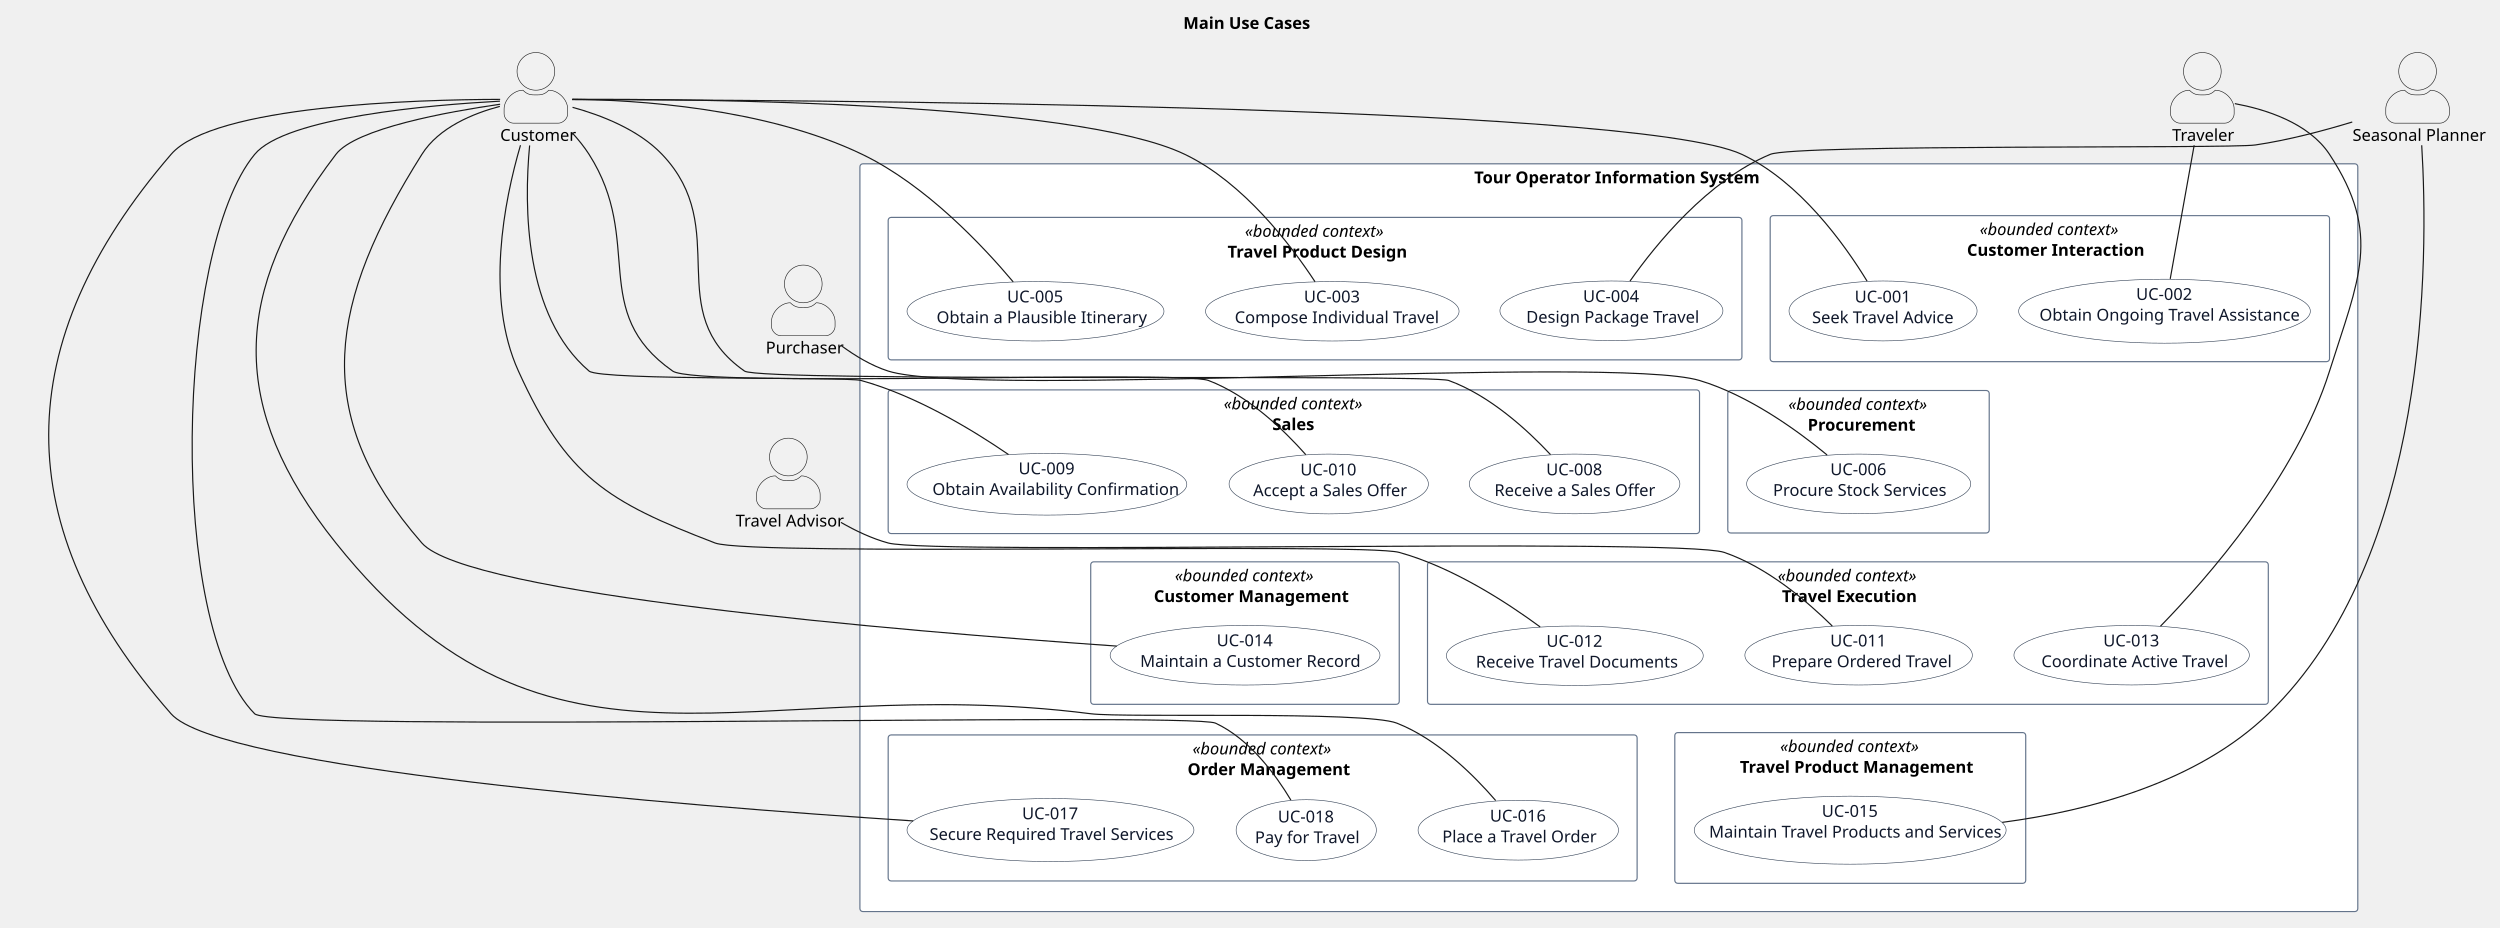
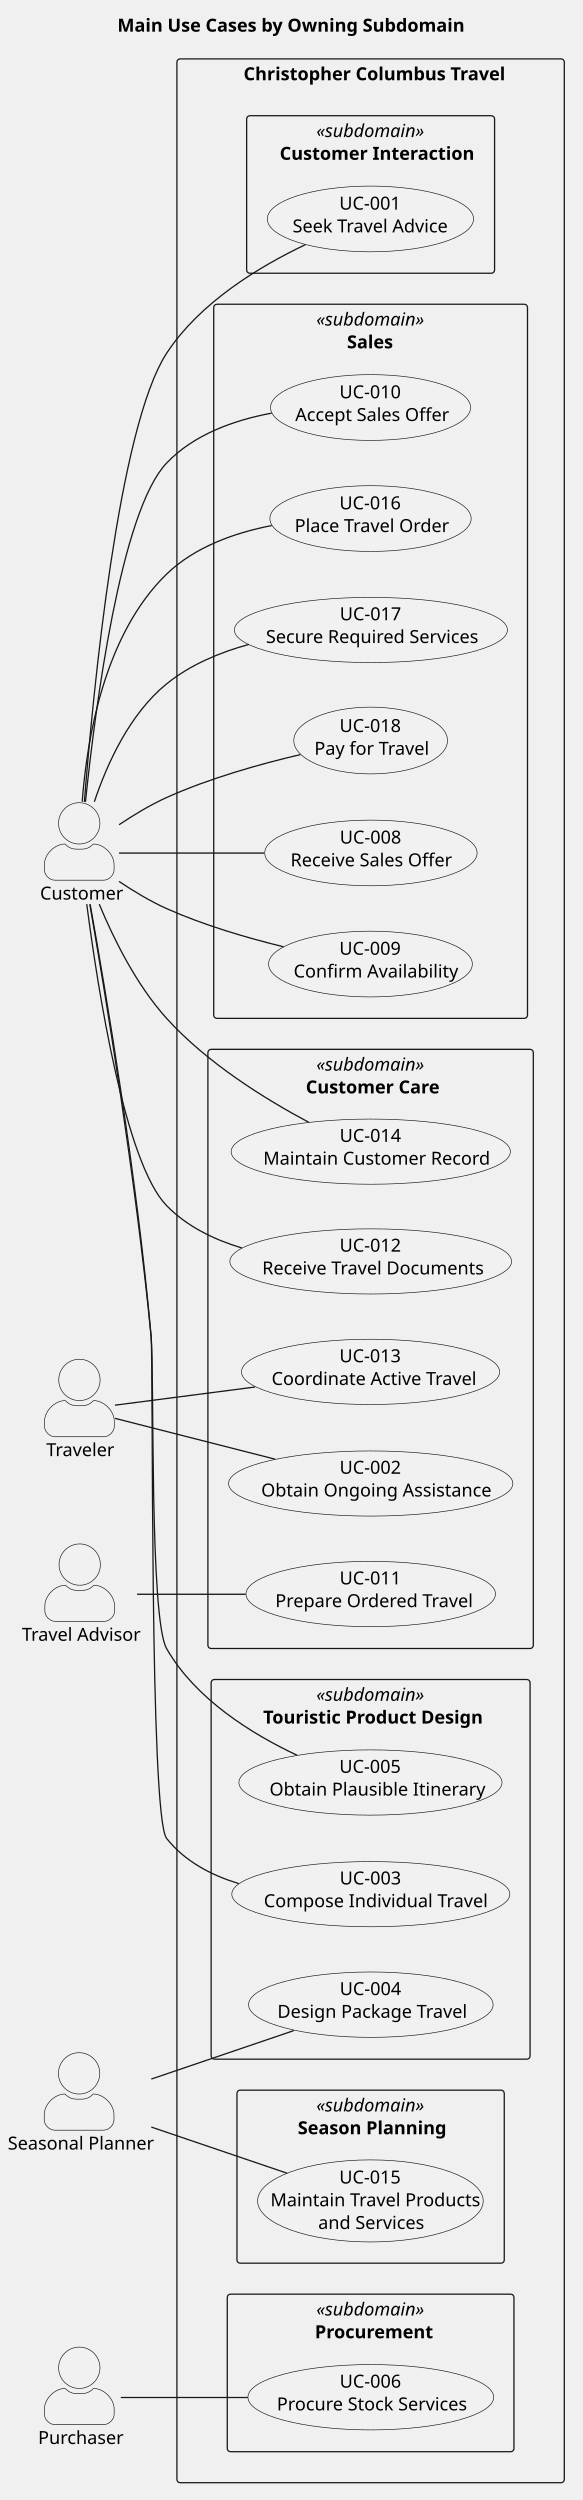
- <svg xmlns="http://www.w3.org/2000/svg" contentStyleType="text/css" data-diagram-type="DESCRIPTION" height="788px" preserveAspectRatio="none" style="width:2123px;height:788px;background:#FFFFFF;" version="1.1" viewBox="0 0 2123 788" width="2123px" zoomAndPan="magnify">
+ <svg xmlns="http://www.w3.org/2000/svg" contentStyleType="text/css" data-diagram-type="DESCRIPTION" height="1936px" preserveAspectRatio="none" style="width:451px;height:1936px;background:#FFFFFF;" version="1.1" viewBox="0 0 451 1936" width="451px" zoomAndPan="magnify">
  <defs />
  <g>
    <g class="title" data-source-line="1">
-       <text fill="#000000" font-family="sans-serif" font-size="14" font-weight="700" lengthAdjust="spacing" textLength="106.606" x="1004.828" y="24.533">Main Use Cases</text>
-     </g>
-     <g class="cluster" data-qualified-name="Tour Operator Information System" data-source-line="24" id="ent0007">
-       <rect fill="#FFFFFF" height="635" rx="2.5" ry="2.5" style="stroke:#64748B;stroke-width:1;" width="1272" x="730.24" y="139.109" />
-       <text fill="#000000" font-family="sans-serif" font-size="14" font-weight="700" lengthAdjust="spacing" textLength="228.696" x="1251.892" y="155.643">Tour Operator Information System</text>
-     </g>
-     <g class="cluster" data-qualified-name="Tour Operator Information System.Customer Interaction" data-source-line="25" id="ent0008">
-       <rect fill="#FFFFFF" height="124" rx="2.5" ry="2.5" style="stroke:#64748B;stroke-width:1;" width="475" x="1503.24" y="183.109" />
-       <text fill="#000000" font-family="sans-serif" font-size="14" font-style="italic" lengthAdjust="spacing" textLength="119.103" x="1681.189" y="199.643">«bounded context»</text>
-       <text fill="#000000" font-family="sans-serif" font-size="14" font-weight="700" lengthAdjust="spacing" textLength="140.8" x="1670.34" y="217.252">Customer Interaction</text>
-     </g>
-     <g class="cluster" data-qualified-name="Tour Operator Information System.Travel Product Design" data-source-line="30" id="ent0011">
-       <rect fill="#FFFFFF" height="121" rx="2.5" ry="2.5" style="stroke:#64748B;stroke-width:1;" width="725" x="754.24" y="184.609" />
-       <text fill="#000000" font-family="sans-serif" font-size="14" font-style="italic" lengthAdjust="spacing" textLength="119.103" x="1057.189" y="201.143">«bounded context»</text>
-       <text fill="#000000" font-family="sans-serif" font-size="14" font-weight="700" lengthAdjust="spacing" textLength="148.593" x="1042.444" y="218.752">Travel Product Design</text>
-     </g>
-     <g class="cluster" data-qualified-name="Tour Operator Information System.Procurement" data-source-line="36" id="ent0015">
-       <rect fill="#FFFFFF" height="121" rx="2.5" ry="2.5" style="stroke:#64748B;stroke-width:1;" width="222" x="1467.24" y="331.609" />
-       <text fill="#000000" font-family="sans-serif" font-size="14" font-style="italic" lengthAdjust="spacing" textLength="119.103" x="1518.689" y="348.143">«bounded context»</text>
-       <text fill="#000000" font-family="sans-serif" font-size="14" font-weight="700" lengthAdjust="spacing" textLength="86.358" x="1535.061" y="365.752">Procurement</text>
-     </g>
-     <g class="cluster" data-qualified-name="Tour Operator Information System.Sales" data-source-line="40" id="ent0017">
-       <rect fill="#FFFFFF" height="122" rx="2.5" ry="2.5" style="stroke:#64748B;stroke-width:1;" width="689" x="754.24" y="331.109" />
-       <text fill="#000000" font-family="sans-serif" font-size="14" font-style="italic" lengthAdjust="spacing" textLength="119.103" x="1039.189" y="347.643">«bounded context»</text>
-       <text fill="#000000" font-family="sans-serif" font-size="14" font-weight="700" lengthAdjust="spacing" textLength="36.586" x="1080.447" y="365.252">Sales</text>
-     </g>
-     <g class="cluster" data-qualified-name="Tour Operator Information System.Travel Execution" data-source-line="46" id="ent0021">
-       <rect fill="#FFFFFF" height="121" rx="2.5" ry="2.5" style="stroke:#64748B;stroke-width:1;" width="714" x="1212.24" y="477.109" />
-       <text fill="#000000" font-family="sans-serif" font-size="14" font-style="italic" lengthAdjust="spacing" textLength="119.103" x="1509.689" y="493.643">«bounded context»</text>
-       <text fill="#000000" font-family="sans-serif" font-size="14" font-weight="700" lengthAdjust="spacing" textLength="112.041" x="1513.219" y="511.252">Travel Execution</text>
-     </g>
-     <g class="cluster" data-qualified-name="Tour Operator Information System.Customer Management" data-source-line="52" id="ent0025">
-       <rect fill="#FFFFFF" height="121" rx="2.5" ry="2.5" style="stroke:#64748B;stroke-width:1;" width="262" x="926.24" y="477.109" />
-       <text fill="#000000" font-family="sans-serif" font-size="14" font-style="italic" lengthAdjust="spacing" textLength="119.103" x="997.689" y="493.643">«bounded context»</text>
-       <text fill="#000000" font-family="sans-serif" font-size="14" font-weight="700" lengthAdjust="spacing" textLength="154.807" x="979.837" y="511.252">Customer Management</text>
-     </g>
-     <g class="cluster" data-qualified-name="Tour Operator Information System.Travel Product Management" data-source-line="56" id="ent0027">
-       <rect fill="#FFFFFF" height="128" rx="2.5" ry="2.5" style="stroke:#64748B;stroke-width:1;" width="298" x="1422.24" y="622.109" />
-       <text fill="#000000" font-family="sans-serif" font-size="14" font-style="italic" lengthAdjust="spacing" textLength="119.103" x="1511.689" y="638.643">«bounded context»</text>
-       <text fill="#000000" font-family="sans-serif" font-size="14" font-weight="700" lengthAdjust="spacing" textLength="187.489" x="1477.495" y="656.252">Travel Product Management</text>
-     </g>
-     <g class="cluster" data-qualified-name="Tour Operator Information System.Order Management" data-source-line="60" id="ent0029">
-       <rect fill="#FFFFFF" height="124" rx="2.5" ry="2.5" style="stroke:#64748B;stroke-width:1;" width="636" x="754.24" y="624.109" />
-       <text fill="#000000" font-family="sans-serif" font-size="14" font-style="italic" lengthAdjust="spacing" textLength="119.103" x="1012.689" y="640.643">«bounded context»</text>
-       <text fill="#000000" font-family="sans-serif" font-size="14" font-weight="700" lengthAdjust="spacing" textLength="127.586" x="1008.447" y="658.252">Order Management</text>
-     </g>
-     <g class="entity" data-qualified-name="Tour Operator Information System.Customer Interaction.UC001" data-source-line="26" id="ent0009">
-       <ellipse cx="1599.091" cy="264.051" fill="#FFFFFF" rx="79.85" ry="25.441" style="stroke:#334155;stroke-width:0.5;" />
-       <text fill="#0F172A" font-family="sans-serif" font-size="14" lengthAdjust="spacing" textLength="48.241" x="1574.97" y="256.853">UC-001</text>
-       <text fill="#0F172A" font-family="sans-serif" font-size="14" lengthAdjust="spacing" textLength="120.606" x="1538.787" y="274.462">Seek Travel Advice</text>
-     </g>
-     <g class="entity" data-qualified-name="Tour Operator Information System.Customer Interaction.UC002" data-source-line="27" id="ent0010">
-       <ellipse cx="1838.102" cy="264.282" fill="#FFFFFF" rx="123.862" ry="27.172" style="stroke:#334155;stroke-width:0.5;" />
-       <text fill="#0F172A" font-family="sans-serif" font-size="14" lengthAdjust="spacing" textLength="48.241" x="1813.982" y="254.705">UC-002</text>
-       <text fill="#0F172A" font-family="sans-serif" font-size="14" lengthAdjust="spacing" textLength="212.44" x="1731.882" y="272.314">Obtain Ongoing Travel Assistance</text>
-     </g>
-     <g class="entity" data-qualified-name="Tour Operator Information System.Travel Product Design.UC003" data-source-line="31" id="ent0012">
-       <ellipse cx="1131.393" cy="264.347" fill="#FFFFFF" rx="107.653" ry="25.238" style="stroke:#334155;stroke-width:0.5;" />
-       <text fill="#0F172A" font-family="sans-serif" font-size="14" lengthAdjust="spacing" textLength="48.241" x="1107.272" y="256.817">UC-003</text>
-       <text fill="#0F172A" font-family="sans-serif" font-size="14" lengthAdjust="spacing" textLength="165.744" x="1048.521" y="274.427">Compose Individual Travel</text>
-     </g>
-     <g class="entity" data-qualified-name="Tour Operator Information System.Travel Product Design.UC004" data-source-line="32" id="ent0013">
-       <ellipse cx="1368.421" cy="263.918" fill="#FFFFFF" rx="94.681" ry="25.309" style="stroke:#334155;stroke-width:0.5;" />
-       <text fill="#0F172A" font-family="sans-serif" font-size="14" lengthAdjust="spacing" textLength="48.241" x="1344.3" y="256.505">UC-004</text>
-       <text fill="#0F172A" font-family="sans-serif" font-size="14" lengthAdjust="spacing" textLength="144.737" x="1296.052" y="274.114">Design Package Travel</text>
-     </g>
-     <g class="entity" data-qualified-name="Tour Operator Information System.Travel Product Design.UC005" data-source-line="33" id="ent0014">
-       <ellipse cx="879.343" cy="264.341" fill="#FFFFFF" rx="109.103" ry="25.231" style="stroke:#334155;stroke-width:0.5;" />
-       <text fill="#0F172A" font-family="sans-serif" font-size="14" lengthAdjust="spacing" textLength="48.241" x="855.222" y="256.801">UC-005</text>
-       <text fill="#0F172A" font-family="sans-serif" font-size="14" lengthAdjust="spacing" textLength="168.089" x="795.298" y="274.41">Obtain a Plausible Itinerary</text>
-     </g>
-     <g class="entity" data-qualified-name="Tour Operator Information System.Procurement.UC006" data-source-line="37" id="ent0016">
-       <ellipse cx="1578.389" cy="410.915" fill="#FFFFFF" rx="95.149" ry="25.305" style="stroke:#334155;stroke-width:0.5;" />
-       <text fill="#0F172A" font-family="sans-serif" font-size="14" lengthAdjust="spacing" textLength="48.241" x="1554.268" y="403.497">UC-006</text>
-       <text fill="#0F172A" font-family="sans-serif" font-size="14" lengthAdjust="spacing" textLength="145.496" x="1505.64" y="421.106">Procure Stock Services</text>
-     </g>
-     <g class="entity" data-qualified-name="Tour Operator Information System.Sales.UC008" data-source-line="41" id="ent0018">
-       <ellipse cx="1337.146" cy="410.957" fill="#FFFFFF" rx="89.406" ry="25.348" style="stroke:#334155;stroke-width:0.5;" />
-       <text fill="#0F172A" font-family="sans-serif" font-size="14" lengthAdjust="spacing" textLength="48.241" x="1313.025" y="403.607">UC-008</text>
-       <text fill="#0F172A" font-family="sans-serif" font-size="14" lengthAdjust="spacing" textLength="136.172" x="1269.06" y="421.216">Receive a Sales Offer</text>
-     </g>
-     <g class="entity" data-qualified-name="Tour Operator Information System.Sales.UC009" data-source-line="42" id="ent0019">
-       <ellipse cx="889.037" cy="411.269" fill="#FFFFFF" rx="118.797" ry="26.159" style="stroke:#334155;stroke-width:0.5;" />
-       <text fill="#0F172A" font-family="sans-serif" font-size="14" lengthAdjust="spacing" textLength="48.241" x="864.917" y="402.727">UC-009</text>
-       <text fill="#0F172A" font-family="sans-serif" font-size="14" lengthAdjust="spacing" textLength="194.53" x="791.772" y="420.336">Obtain Availability Confirmation</text>
-     </g>
-     <g class="entity" data-qualified-name="Tour Operator Information System.Sales.UC010" data-source-line="43" id="ent0020">
-       <ellipse cx="1128.365" cy="411" fill="#FFFFFF" rx="84.625" ry="25.39" style="stroke:#334155;stroke-width:0.5;" />
-       <text fill="#0F172A" font-family="sans-serif" font-size="14" lengthAdjust="spacing" textLength="48.241" x="1104.244" y="403.719">UC-010</text>
-       <text fill="#0F172A" font-family="sans-serif" font-size="14" lengthAdjust="spacing" textLength="128.393" x="1064.169" y="421.328">Accept a Sales Offer</text>
-     </g>
-     <g class="entity" data-qualified-name="Tour Operator Information System.Travel Execution.UC011" data-source-line="47" id="ent0022">
-       <ellipse cx="1578.334" cy="556.405" fill="#FFFFFF" rx="96.594" ry="25.296" style="stroke:#334155;stroke-width:0.5;" />
-       <text fill="#0F172A" font-family="sans-serif" font-size="14" lengthAdjust="spacing" textLength="48.241" x="1554.214" y="548.972">UC-011</text>
-       <text fill="#0F172A" font-family="sans-serif" font-size="14" lengthAdjust="spacing" textLength="147.841" x="1504.414" y="566.581">Prepare Ordered Travel</text>
-     </g>
-     <g class="entity" data-qualified-name="Tour Operator Information System.Travel Execution.UC012" data-source-line="48" id="ent0023">
-       <ellipse cx="1337.326" cy="556.841" fill="#FFFFFF" rx="109.086" ry="25.231" style="stroke:#334155;stroke-width:0.5;" />
-       <text fill="#0F172A" font-family="sans-serif" font-size="14" lengthAdjust="spacing" textLength="48.241" x="1313.205" y="549.301">UC-012</text>
-       <text fill="#0F172A" font-family="sans-serif" font-size="14" lengthAdjust="spacing" textLength="168.061" x="1253.295" y="566.91">Receive Travel Documents</text>
-     </g>
-     <g class="entity" data-qualified-name="Tour Operator Information System.Travel Execution.UC013" data-source-line="49" id="ent0024">
-       <ellipse cx="1810.196" cy="556.385" fill="#FFFFFF" rx="99.956" ry="25.276" style="stroke:#334155;stroke-width:0.5;" />
-       <text fill="#0F172A" font-family="sans-serif" font-size="14" lengthAdjust="spacing" textLength="48.241" x="1786.076" y="548.919">UC-013</text>
-       <text fill="#0F172A" font-family="sans-serif" font-size="14" lengthAdjust="spacing" textLength="153.289" x="1733.552" y="566.529">Coordinate Active Travel</text>
-     </g>
-     <g class="entity" data-qualified-name="Tour Operator Information System.Customer Management.UC014" data-source-line="53" id="ent0026">
-       <ellipse cx="1057.311" cy="556.424" fill="#FFFFFF" rx="114.571" ry="25.314" style="stroke:#334155;stroke-width:0.5;" />
-       <text fill="#0F172A" font-family="sans-serif" font-size="14" lengthAdjust="spacing" textLength="48.241" x="1033.191" y="548.746">UC-014</text>
-       <text fill="#0F172A" font-family="sans-serif" font-size="14" lengthAdjust="spacing" textLength="178.185" x="968.218" y="566.356">Maintain a Customer Record</text>
-     </g>
-     <g class="entity" data-qualified-name="Tour Operator Information System.Travel Product Management.UC015" data-source-line="57" id="ent0028">
-       <ellipse cx="1571.174" cy="704.996" fill="#FFFFFF" rx="132.434" ry="28.887" style="stroke:#334155;stroke-width:0.5;" />
-       <text fill="#0F172A" font-family="sans-serif" font-size="14" lengthAdjust="spacing" textLength="48.241" x="1547.054" y="693.672">UC-015</text>
-       <text fill="#0F172A" font-family="sans-serif" font-size="14" lengthAdjust="spacing" textLength="239.661" x="1451.344" y="711.282">Maintain Travel Products and Services</text>
-     </g>
-     <g class="entity" data-qualified-name="Tour Operator Information System.Order Management.UC016" data-source-line="61" id="ent0030">
-       <ellipse cx="1289.335" cy="704.995" fill="#FFFFFF" rx="85.095" ry="25.386" style="stroke:#334155;stroke-width:0.5;" />
-       <text fill="#0F172A" font-family="sans-serif" font-size="14" lengthAdjust="spacing" textLength="48.241" x="1265.214" y="697.707">UC-016</text>
-       <text fill="#0F172A" font-family="sans-serif" font-size="14" lengthAdjust="spacing" textLength="129.158" x="1224.756" y="715.316">Place a Travel Order</text>
-     </g>
-     <g class="entity" data-qualified-name="Tour Operator Information System.Order Management.UC017" data-source-line="62" id="ent0031">
-       <ellipse cx="892.063" cy="704.874" fill="#FFFFFF" rx="121.823" ry="26.765" style="stroke:#334155;stroke-width:0.5;" />
-       <text fill="#0F172A" font-family="sans-serif" font-size="14" lengthAdjust="spacing" textLength="48.241" x="867.942" y="695.713">UC-017</text>
-       <text fill="#0F172A" font-family="sans-serif" font-size="14" lengthAdjust="spacing" textLength="205.42" x="789.353" y="713.323">Secure Required Travel Services</text>
-     </g>
-     <g class="entity" data-qualified-name="Tour Operator Information System.Order Management.UC018" data-source-line="63" id="ent0032">
-       <ellipse cx="1109.267" cy="704.956" fill="#FFFFFF" rx="59.527" ry="25.847" style="stroke:#334155;stroke-width:0.5;" />
-       <text fill="#0F172A" font-family="sans-serif" font-size="14" lengthAdjust="spacing" textLength="48.241" x="1085.147" y="698.403">UC-018</text>
-       <text fill="#0F172A" font-family="sans-serif" font-size="14" lengthAdjust="spacing" textLength="87.138" x="1065.698" y="716.013">Pay for Travel</text>
-     </g>
-     <g class="entity" data-qualified-name="Customer" data-source-line="18" id="ent0002">
-       <ellipse cx="455.081" cy="60.609" fill="#F1F1F1" rx="16" ry="16" style="stroke:#181818;stroke-width:0.5;" />
-       <path d="M455.081,80.609 C459.081,80.609 462.081,80.609 466.081,76.609 C474.081,76.609 482.081,84.609 482.081,92.609 L482.081,96.609 C482.081,100.609 478.081,104.609 474.081,104.609 L436.081,104.609 C432.081,104.609 428.081,100.609 428.081,96.609 L428.081,92.609 C428.081,84.609 436.081,76.609 444.081,76.609 C448.081,80.609 451.081,80.609 455.081,80.609" fill="#F1F1F1" style="stroke:#181818;stroke-width:0.5;" />
-       <text fill="#000000" font-family="sans-serif" font-size="14" lengthAdjust="spacing" textLength="60.683" x="424.74" y="119.643">Customer</text>
-     </g>
-     <g class="entity" data-qualified-name="Traveler" data-source-line="19" id="ent0003">
-       <ellipse cx="1870.24" cy="60.609" fill="#F1F1F1" rx="16" ry="16" style="stroke:#181818;stroke-width:0.5;" />
-       <path d="M1870.24,80.609 C1874.24,80.609 1877.24,80.609 1881.24,76.609 C1889.24,76.609 1897.24,84.609 1897.24,92.609 L1897.24,96.609 C1897.24,100.609 1893.24,104.609 1889.24,104.609 L1851.24,104.609 C1847.24,104.609 1843.24,100.609 1843.24,96.609 L1843.24,92.609 C1843.24,84.609 1851.24,76.609 1859.24,76.609 C1863.24,80.609 1866.24,80.609 1870.24,80.609" fill="#F1F1F1" style="stroke:#181818;stroke-width:0.5;" />
-       <text fill="#000000" font-family="sans-serif" font-size="14" lengthAdjust="spacing" textLength="51.345" x="1844.568" y="119.643">Traveler</text>
-     </g>
-     <g class="entity" data-qualified-name="TravelAdvisor" data-source-line="20" id="ent0004">
-       <ellipse cx="669.474" cy="388.109" fill="#F1F1F1" rx="16" ry="16" style="stroke:#181818;stroke-width:0.5;" />
-       <path d="M669.474,408.109 C673.474,408.109 676.474,408.109 680.474,404.109 C688.474,404.109 696.474,412.109 696.474,420.109 L696.474,424.109 C696.474,428.109 692.474,432.109 688.474,432.109 L650.474,432.109 C646.474,432.109 642.474,428.109 642.474,424.109 L642.474,420.109 C642.474,412.109 650.474,404.109 658.474,404.109 C662.474,408.109 665.474,408.109 669.474,408.109" fill="#F1F1F1" style="stroke:#181818;stroke-width:0.5;" />
-       <text fill="#000000" font-family="sans-serif" font-size="14" lengthAdjust="spacing" textLength="89.469" x="624.74" y="447.143">Travel Advisor</text>
-     </g>
-     <g class="entity" data-qualified-name="SeasonalPlanner" data-source-line="21" id="ent0005">
-       <ellipse cx="2053.002" cy="60.609" fill="#F1F1F1" rx="16" ry="16" style="stroke:#181818;stroke-width:0.5;" />
-       <path d="M2053.002,80.609 C2057.002,80.609 2060.002,80.609 2064.002,76.609 C2072.002,76.609 2080.002,84.609 2080.002,92.609 L2080.002,96.609 C2080.002,100.609 2076.002,104.609 2072.002,104.609 L2034.002,104.609 C2030.002,104.609 2026.002,100.609 2026.002,96.609 L2026.002,92.609 C2026.002,84.609 2034.002,76.609 2042.002,76.609 C2046.002,80.609 2049.002,80.609 2053.002,80.609" fill="#F1F1F1" style="stroke:#181818;stroke-width:0.5;" />
-       <text fill="#000000" font-family="sans-serif" font-size="14" lengthAdjust="spacing" textLength="110.523" x="1997.74" y="119.643">Seasonal Planner</text>
-     </g>
-     <g class="entity" data-qualified-name="Purchaser" data-source-line="22" id="ent0006">
-       <ellipse cx="682.143" cy="241.109" fill="#F1F1F1" rx="16" ry="16" style="stroke:#181818;stroke-width:0.5;" />
-       <path d="M682.143,261.109 C686.143,261.109 689.143,261.109 693.143,257.109 C701.143,257.109 709.143,265.109 709.143,273.109 L709.143,277.109 C709.143,281.109 705.143,285.109 701.143,285.109 L663.143,285.109 C659.143,285.109 655.143,281.109 655.143,277.109 L655.143,273.109 C655.143,265.109 663.143,257.109 671.143,257.109 C675.143,261.109 678.143,261.109 682.143,261.109" fill="#F1F1F1" style="stroke:#181818;stroke-width:0.5;" />
-       <text fill="#000000" font-family="sans-serif" font-size="14" lengthAdjust="spacing" textLength="63.807" x="650.24" y="300.143">Purchaser</text>
-     </g>
-     <g class="link" data-entity-1="ent0002" data-entity-2="ent0009" data-link-type="association" data-source-line="80" id="lnk44">
-       <path d="M485.75,84.609 C646.09,84.789 1387.37,87.959 1479.24,131.109 C1528.29,154.159 1566.35,207.379 1585.53,238.749" fill="none" id="Customer-UC001" style="stroke:#181818;stroke-width:1;" />
-     </g>
-     <g class="link" data-entity-1="ent0003" data-entity-2="ent0010" data-link-type="association" data-source-line="81" id="lnk45">
-       <path d="M1863.29,123.339 C1857.13,157.689 1848.31,206.929 1842.94,236.859" fill="none" id="Traveler-UC002" style="stroke:#181818;stroke-width:1;" />
-     </g>
-     <g class="link" data-entity-1="ent0002" data-entity-2="ent0012" data-link-type="association" data-source-line="82" id="lnk46">
-       <path d="M485.95,84.359 C587.81,83.979 913.24,86.369 1006.24,131.109 C1056.15,155.119 1096.37,208.249 1116.74,239.289" fill="none" id="Customer-UC003" style="stroke:#181818;stroke-width:1;" />
-     </g>
-     <g class="link" data-entity-1="ent0005" data-entity-2="ent0013" data-link-type="association" data-source-line="83" id="lnk47">
-       <path d="M1997.53,103.609 C1972.66,111.189 1942.8,119.059 1915.24,123.109 C1892.58,126.429 1524.35,122.259 1503.24,131.109 C1450.18,153.339 1406.42,207.129 1384.15,238.759" fill="none" id="SeasonalPlanner-UC004" style="stroke:#181818;stroke-width:1;" />
-     </g>
-     <g class="link" data-entity-1="ent0002" data-entity-2="ent0014" data-link-type="association" data-source-line="84" id="lnk48">
-       <path d="M486,84.289 C538.97,84.889 649.65,91.319 732.24,131.109 C786.16,157.089 834.87,208.979 860.42,239.389" fill="none" id="Customer-UC005" style="stroke:#181818;stroke-width:1;" />
-     </g>
-     <g class="link" data-entity-1="ent0006" data-entity-2="ent0016" data-link-type="association" data-source-line="85" id="lnk49">
-       <path d="M714.43,293.549 C726.15,302.179 740.03,310.569 754.24,315.109 C827.16,338.409 1369.92,301.069 1443.24,323.109 C1484.89,335.629 1525.91,365.199 1551.6,386.389" fill="none" id="Purchaser-UC006" style="stroke:#181818;stroke-width:1;" />
-     </g>
-     <g class="link" data-entity-1="ent0002" data-entity-2="ent0018" data-link-type="association" data-source-line="86" id="lnk50">
-       <path d="M486.21,91.139 C509.88,97.599 541.82,109.719 562.24,131.109 C622.65,194.399 560.54,264.959 632.24,315.109 C645.85,324.629 1214.62,317.439 1230.24,323.109 C1265.12,335.769 1296.99,364.989 1316.7,386.079" fill="none" id="Customer-UC008" style="stroke:#181818;stroke-width:1;" />
-     </g>
-     <g class="link" data-entity-1="ent0002" data-entity-2="ent0019" data-link-type="association" data-source-line="87" id="lnk51">
-       <path d="M449.76,123.529 C444.84,176.009 445.33,268.269 500.24,315.109 C510,323.439 718.86,319.699 731.24,323.109 C777.88,335.969 825.77,364.989 856.41,385.989" fill="none" id="Customer-UC009" style="stroke:#181818;stroke-width:1;" />
-     </g>
-     <g class="link" data-entity-1="ent0002" data-entity-2="ent0020" data-link-type="association" data-source-line="88" id="lnk52">
-       <path d="M485.74,112.599 C491.02,118.369 496.12,124.669 500.24,131.109 C547.44,204.969 499.39,264.889 571.24,315.109 C591.96,329.589 1002.59,314.159 1026.24,323.109 C1059.97,335.879 1090.25,365.079 1108.89,386.129" fill="none" id="Customer-UC010" style="stroke:#181818;stroke-width:1;" />
-     </g>
-     <g class="link" data-entity-1="ent0004" data-entity-2="ent0022" data-link-type="association" data-source-line="89" id="lnk53">
-       <path d="M714.1,443.629 C726.54,450.759 740.43,457.329 754.24,461.109 C792.28,471.519 1426.92,456.319 1464.24,469.109 C1500.66,481.589 1534.77,510.669 1556.01,531.669" fill="none" id="TravelAdvisor-UC011" style="stroke:#181818;stroke-width:1;" />
-     </g>
-     <g class="link" data-entity-1="ent0002" data-entity-2="ent0023" data-link-type="association" data-source-line="90" id="lnk54">
-       <path d="M442,123.319 C428.1,170.799 411.89,252.669 440.24,315.109 C480.99,404.879 515.18,425.819 607.24,461.109 C637.38,472.669 1157.12,460.499 1188.24,469.109 C1233.5,481.629 1279.28,511.329 1307.93,532.419" fill="none" id="Customer-UC012" style="stroke:#181818;stroke-width:1;" />
-     </g>
-     <g class="link" data-entity-1="ent0003" data-entity-2="ent0024" data-link-type="association" data-source-line="91" id="lnk55">
-       <path d="M1897.8,87.989 C1923.52,92.769 1960.5,104.169 1978.24,131.109 C2023.2,199.419 2002.78,237.099 1978.24,315.109 C1949.8,405.469 1874,491.489 1834.67,531.769" fill="none" id="Traveler-UC013" style="stroke:#181818;stroke-width:1;" />
-     </g>
-     <g class="link" data-entity-1="ent0002" data-entity-2="ent0026" data-link-type="association" data-source-line="92" id="lnk56">
-       <path d="M424.48,90.329 C401.87,96.319 372.66,108.189 358.24,131.109 C280.09,255.229 261.72,350.669 358.24,461.109 C396.44,504.819 761.56,535.629 948.34,548.659" fill="none" id="Customer-UC014" style="stroke:#181818;stroke-width:1;" />
-     </g>
-     <g class="link" data-entity-1="ent0005" data-entity-2="ent0028" data-link-type="association" data-source-line="93" id="lnk57">
-       <path d="M2056.52,123.349 C2062.4,220.029 2063.24,473.649 1926.24,606.109 C1866.25,664.109 1775.17,688.439 1700.29,698.359" fill="none" id="SeasonalPlanner-UC015" style="stroke:#181818;stroke-width:1;" />
-     </g>
-     <g class="link" data-entity-1="ent0002" data-entity-2="ent0030" data-link-type="association" data-source-line="94" id="lnk58">
-       <path d="M424.7,88.519 C380.49,94.889 302.08,109.039 285.24,131.109 C196.25,247.699 193.68,346.529 285.24,461.109 C467.57,689.299 636.49,569.229 926.24,606.109 C954.91,609.759 1159.34,603.539 1186.24,614.109 C1220.71,627.659 1251.42,658.119 1270.15,679.839" fill="none" id="Customer-UC016" style="stroke:#181818;stroke-width:1;" />
-     </g>
-     <g class="link" data-entity-1="ent0002" data-entity-2="ent0031" data-link-type="association" data-source-line="95" id="lnk59">
-       <path d="M424.73,84.379 C353.81,84.579 181.15,89.409 145.24,131.109 C7.47,291.079 6,447.419 145.24,606.109 C186.1,652.689 575.78,684.009 775.48,697.139" fill="none" id="Customer-UC017" style="stroke:#181818;stroke-width:1;" />
-     </g>
-     <g class="link" data-entity-1="ent0002" data-entity-2="ent0032" data-link-type="association" data-source-line="96" id="lnk60">
-       <path d="M424.56,85.899 C366.12,89.079 242.31,99.469 216.24,131.109 C149.1,212.569 141.96,531.109 216.24,606.109 C232.19,622.219 1011.69,604.529 1032.24,614.109 C1061.12,627.579 1083.26,657.729 1096.22,679.429" fill="none" id="Customer-UC018" style="stroke:#181818;stroke-width:1;" />
+       <text fill="#000000" font-family="sans-serif" font-size="14" font-weight="700" lengthAdjust="spacing" textLength="262.158" x="90.921" y="24.533">Main Use Cases by Owning Subdomain</text>
+     </g>
+     <g class="cluster" data-qualified-name="Christopher Columbus Travel" data-source-line="14" id="ent0007">
+       <rect fill="none" height="1877" rx="2.5" ry="2.5" style="stroke:#181818;stroke-width:1;" width="300" x="137" y="45.609" />
+       <text fill="#000000" font-family="sans-serif" font-size="14" font-weight="700" lengthAdjust="spacing" textLength="196.807" x="188.597" y="62.143">Christopher Columbus Travel</text>
+     </g>
+     <g class="cluster" data-qualified-name="Christopher Columbus Travel.Customer Interaction" data-source-line="15" id="ent0008">
+       <rect fill="none" height="122" rx="2.5" ry="2.5" style="stroke:#181818;stroke-width:1;" width="192" x="191" y="89.609" />
+       <text fill="#000000" font-family="sans-serif" font-size="14" font-style="italic" lengthAdjust="spacing" textLength="84.061" x="244.969" y="106.143">«subdomain»</text>
+       <text fill="#000000" font-family="sans-serif" font-size="14" font-weight="700" lengthAdjust="spacing" textLength="140.8" x="216.6" y="123.752">Customer Interaction</text>
+     </g>
+     <g class="cluster" data-qualified-name="Christopher Columbus Travel.Season Planning" data-source-line="18" id="ent0010">
+       <rect fill="none" height="134" rx="2.5" ry="2.5" style="stroke:#181818;stroke-width:1;" width="207" x="183.5" y="1618.609" />
+       <text fill="#000000" font-family="sans-serif" font-size="14" font-style="italic" lengthAdjust="spacing" textLength="84.061" x="244.969" y="1635.143">«subdomain»</text>
+       <text fill="#000000" font-family="sans-serif" font-size="14" font-weight="700" lengthAdjust="spacing" textLength="112.8" x="230.6" y="1652.752">Season Planning</text>
+     </g>
+     <g class="cluster" data-qualified-name="Christopher Columbus Travel.Procurement" data-source-line="21" id="ent0012">
+       <rect fill="none" height="122" rx="2.5" ry="2.5" style="stroke:#181818;stroke-width:1;" width="222" x="176" y="1776.609" />
+       <text fill="#000000" font-family="sans-serif" font-size="14" font-style="italic" lengthAdjust="spacing" textLength="84.061" x="244.969" y="1793.143">«subdomain»</text>
+       <text fill="#000000" font-family="sans-serif" font-size="14" font-weight="700" lengthAdjust="spacing" textLength="86.358" x="243.821" y="1810.752">Procurement</text>
+     </g>
+     <g class="cluster" data-qualified-name="Christopher Columbus Travel.Touristic Product Design" data-source-line="24" id="ent0014">
+       <rect fill="none" height="294" rx="2.5" ry="2.5" style="stroke:#181818;stroke-width:1;" width="247" x="163.5" y="1300.609" />
+       <text fill="#000000" font-family="sans-serif" font-size="14" font-style="italic" lengthAdjust="spacing" textLength="84.061" x="244.969" y="1317.143">«subdomain»</text>
+       <text fill="#000000" font-family="sans-serif" font-size="14" font-weight="700" lengthAdjust="spacing" textLength="166.462" x="203.769" y="1334.752">Touristic Product Design</text>
+     </g>
+     <g class="cluster" data-qualified-name="Christopher Columbus Travel.Sales" data-source-line="29" id="ent0018">
+       <rect fill="none" height="553" rx="2.5" ry="2.5" style="stroke:#181818;stroke-width:1;" width="243" x="165.5" y="235.609" />
+       <text fill="#000000" font-family="sans-serif" font-size="14" font-style="italic" lengthAdjust="spacing" textLength="84.061" x="244.969" y="252.143">«subdomain»</text>
+       <text fill="#000000" font-family="sans-serif" font-size="14" font-weight="700" lengthAdjust="spacing" textLength="36.586" x="268.707" y="269.752">Sales</text>
+     </g>
+     <g class="cluster" data-qualified-name="Christopher Columbus Travel.Customer Care" data-source-line="37" id="ent0025">
+       <rect fill="none" height="464" rx="2.5" ry="2.5" style="stroke:#181818;stroke-width:1;" width="252" x="161" y="812.609" />
+       <text fill="#000000" font-family="sans-serif" font-size="14" font-style="italic" lengthAdjust="spacing" textLength="84.061" x="244.969" y="829.143">«subdomain»</text>
+       <text fill="#000000" font-family="sans-serif" font-size="14" font-weight="700" lengthAdjust="spacing" textLength="100.365" x="236.817" y="846.752">Customer Care</text>
+     </g>
+     <g class="entity" data-qualified-name="Christopher Columbus Travel.Customer Interaction.UC001" data-source-line="16" id="ent0009">
+       <ellipse cx="286.851" cy="169.551" fill="#F1F1F1" rx="79.85" ry="25.441" style="stroke:#181818;stroke-width:0.5;" />
+       <text fill="#000000" font-family="sans-serif" font-size="14" lengthAdjust="spacing" textLength="48.241" x="262.73" y="162.353">UC-001</text>
+       <text fill="#000000" font-family="sans-serif" font-size="14" lengthAdjust="spacing" textLength="120.606" x="226.547" y="179.962">Seek Travel Advice</text>
+     </g>
+     <g class="entity" data-qualified-name="Christopher Columbus Travel.Season Planning.UC015" data-source-line="19" id="ent0011">
+       <ellipse cx="286.851" cy="1704.388" fill="#F1F1F1" rx="87.351" ry="31.779" style="stroke:#181818;stroke-width:0.5;" />
+       <text fill="#000000" font-family="sans-serif" font-size="14" lengthAdjust="spacing" textLength="48.241" x="262.731" y="1690.92">UC-015</text>
+       <text fill="#000000" font-family="sans-serif" font-size="14" lengthAdjust="spacing" textLength="154.841" x="209.431" y="1708.53">Maintain Travel Products</text>
+       <text fill="#000000" font-family="sans-serif" font-size="14" lengthAdjust="spacing" textLength="80.931" x="246.386" y="1726.139">and Services</text>
+     </g>
+     <g class="entity" data-qualified-name="Christopher Columbus Travel.Procurement.UC006" data-source-line="22" id="ent0013">
+       <ellipse cx="287.149" cy="1856.415" fill="#F1F1F1" rx="95.149" ry="25.305" style="stroke:#181818;stroke-width:0.5;" />
+       <text fill="#000000" font-family="sans-serif" font-size="14" lengthAdjust="spacing" textLength="48.241" x="263.028" y="1848.996">UC-006</text>
+       <text fill="#000000" font-family="sans-serif" font-size="14" lengthAdjust="spacing" textLength="145.496" x="214.4" y="1866.606">Procure Stock Services</text>
+     </g>
+     <g class="entity" data-qualified-name="Christopher Columbus Travel.Touristic Product Design.UC003" data-source-line="25" id="ent0015">
+       <ellipse cx="287.153" cy="1466.847" fill="#F1F1F1" rx="107.653" ry="25.238" style="stroke:#181818;stroke-width:0.5;" />
+       <text fill="#000000" font-family="sans-serif" font-size="14" lengthAdjust="spacing" textLength="48.241" x="263.032" y="1459.318">UC-003</text>
+       <text fill="#000000" font-family="sans-serif" font-size="14" lengthAdjust="spacing" textLength="165.744" x="204.28" y="1476.927">Compose Individual Travel</text>
+     </g>
+     <g class="entity" data-qualified-name="Christopher Columbus Travel.Touristic Product Design.UC004" data-source-line="26" id="ent0016">
+       <ellipse cx="287.181" cy="1552.418" fill="#F1F1F1" rx="94.681" ry="25.309" style="stroke:#181818;stroke-width:0.5;" />
+       <text fill="#000000" font-family="sans-serif" font-size="14" lengthAdjust="spacing" textLength="48.241" x="263.06" y="1545.005">UC-004</text>
+       <text fill="#000000" font-family="sans-serif" font-size="14" lengthAdjust="spacing" textLength="144.737" x="214.812" y="1562.614">Design Package Travel</text>
+     </g>
+     <g class="entity" data-qualified-name="Christopher Columbus Travel.Touristic Product Design.UC005" data-source-line="27" id="ent0017">
+       <ellipse cx="286.885" cy="1380.375" fill="#F1F1F1" rx="101.885" ry="25.265" style="stroke:#181818;stroke-width:0.5;" />
+       <text fill="#000000" font-family="sans-serif" font-size="14" lengthAdjust="spacing" textLength="48.241" x="262.765" y="1372.891">UC-005</text>
+       <text fill="#000000" font-family="sans-serif" font-size="14" lengthAdjust="spacing" textLength="156.413" x="208.679" y="1390.501">Obtain Plausible Itinerary</text>
+     </g>
+     <g class="entity" data-qualified-name="Christopher Columbus Travel.Sales.UC008" data-source-line="30" id="ent0019">
+       <ellipse cx="287.234" cy="660.524" fill="#F1F1F1" rx="82.234" ry="25.415" style="stroke:#181818;stroke-width:0.5;" />
+       <text fill="#000000" font-family="sans-serif" font-size="14" lengthAdjust="spacing" textLength="48.241" x="263.113" y="653.283">UC-008</text>
+       <text fill="#000000" font-family="sans-serif" font-size="14" lengthAdjust="spacing" textLength="124.496" x="224.986" y="670.892">Receive Sales Offer</text>
+     </g>
+     <g class="entity" data-qualified-name="Christopher Columbus Travel.Sales.UC009" data-source-line="31" id="ent0020">
+       <ellipse cx="286.888" cy="746.562" fill="#F1F1F1" rx="78.888" ry="25.453" style="stroke:#181818;stroke-width:0.5;" />
+       <text fill="#000000" font-family="sans-serif" font-size="14" lengthAdjust="spacing" textLength="48.241" x="262.767" y="739.383">UC-009</text>
+       <text fill="#000000" font-family="sans-serif" font-size="14" lengthAdjust="spacing" textLength="119.034" x="227.371" y="756.992">Confirm Availability</text>
+     </g>
+     <g class="entity" data-qualified-name="Christopher Columbus Travel.Sales.UC010" data-source-line="32" id="ent0021">
+       <ellipse cx="286.97" cy="315.58" fill="#F1F1F1" rx="77.47" ry="25.471" style="stroke:#181818;stroke-width:0.5;" />
+       <text fill="#000000" font-family="sans-serif" font-size="14" lengthAdjust="spacing" textLength="48.241" x="262.849" y="308.43">UC-010</text>
+       <text fill="#000000" font-family="sans-serif" font-size="14" lengthAdjust="spacing" textLength="116.717" x="228.612" y="326.039">Accept Sales Offer</text>
+     </g>
+     <g class="entity" data-qualified-name="Christopher Columbus Travel.Sales.UC016" data-source-line="33" id="ent0022">
+       <ellipse cx="286.938" cy="401.574" fill="#F1F1F1" rx="77.938" ry="25.465" style="stroke:#181818;stroke-width:0.5;" />
+       <text fill="#000000" font-family="sans-serif" font-size="14" lengthAdjust="spacing" textLength="48.241" x="262.818" y="394.414">UC-016</text>
+       <text fill="#000000" font-family="sans-serif" font-size="14" lengthAdjust="spacing" textLength="117.482" x="228.197" y="412.024">Place Travel Order</text>
+     </g>
+     <g class="entity" data-qualified-name="Christopher Columbus Travel.Sales.UC017" data-source-line="34" id="ent0023">
+       <ellipse cx="287.229" cy="487.856" fill="#F1F1F1" rx="105.729" ry="25.246" style="stroke:#181818;stroke-width:0.5;" />
+       <text fill="#000000" font-family="sans-serif" font-size="14" lengthAdjust="spacing" textLength="48.241" x="263.109" y="480.341">UC-017</text>
+       <text fill="#000000" font-family="sans-serif" font-size="14" lengthAdjust="spacing" textLength="162.634" x="205.912" y="497.95">Secure Required Services</text>
+     </g>
+     <g class="entity" data-qualified-name="Christopher Columbus Travel.Sales.UC018" data-source-line="35" id="ent0024">
+       <ellipse cx="287.027" cy="573.456" fill="#F1F1F1" rx="59.527" ry="25.847" style="stroke:#181818;stroke-width:0.5;" />
+       <text fill="#000000" font-family="sans-serif" font-size="14" lengthAdjust="spacing" textLength="48.241" x="262.907" y="566.903">UC-018</text>
+       <text fill="#000000" font-family="sans-serif" font-size="14" lengthAdjust="spacing" textLength="87.138" x="243.458" y="584.513">Pay for Travel</text>
+     </g>
+     <g class="entity" data-qualified-name="Christopher Columbus Travel.Customer Care.UC002" data-source-line="38" id="ent0026">
+       <ellipse cx="287.072" cy="1148.836" fill="#F1F1F1" rx="110.072" ry="25.227" style="stroke:#181818;stroke-width:0.5;" />
+       <text fill="#000000" font-family="sans-serif" font-size="14" lengthAdjust="spacing" textLength="48.241" x="262.951" y="1141.29">UC-002</text>
+       <text fill="#000000" font-family="sans-serif" font-size="14" lengthAdjust="spacing" textLength="169.654" x="202.244" y="1158.899">Obtain Ongoing Assistance</text>
+     </g>
+     <g class="entity" data-qualified-name="Christopher Columbus Travel.Customer Care.UC011" data-source-line="39" id="ent0027">
+       <ellipse cx="287.094" cy="1234.406" fill="#F1F1F1" rx="96.594" ry="25.296" style="stroke:#181818;stroke-width:0.5;" />
+       <text fill="#000000" font-family="sans-serif" font-size="14" lengthAdjust="spacing" textLength="48.241" x="262.974" y="1226.972">UC-011</text>
+       <text fill="#000000" font-family="sans-serif" font-size="14" lengthAdjust="spacing" textLength="147.841" x="213.174" y="1244.581">Prepare Ordered Travel</text>
+     </g>
+     <g class="entity" data-qualified-name="Christopher Columbus Travel.Customer Care.UC012" data-source-line="40" id="ent0028">
+       <ellipse cx="287.086" cy="976.841" fill="#F1F1F1" rx="109.086" ry="25.231" style="stroke:#181818;stroke-width:0.5;" />
+       <text fill="#000000" font-family="sans-serif" font-size="14" lengthAdjust="spacing" textLength="48.241" x="262.965" y="969.301">UC-012</text>
+       <text fill="#000000" font-family="sans-serif" font-size="14" lengthAdjust="spacing" textLength="168.061" x="203.055" y="986.91">Receive Travel Documents</text>
+     </g>
+     <g class="entity" data-qualified-name="Christopher Columbus Travel.Customer Care.UC013" data-source-line="41" id="ent0029">
+       <ellipse cx="286.956" cy="1062.385" fill="#F1F1F1" rx="99.956" ry="25.276" style="stroke:#181818;stroke-width:0.5;" />
+       <text fill="#000000" font-family="sans-serif" font-size="14" lengthAdjust="spacing" textLength="48.241" x="262.836" y="1054.919">UC-013</text>
+       <text fill="#000000" font-family="sans-serif" font-size="14" lengthAdjust="spacing" textLength="153.289" x="210.312" y="1072.528">Coordinate Active Travel</text>
+     </g>
+     <g class="entity" data-qualified-name="Christopher Columbus Travel.Customer Care.UC014" data-source-line="42" id="ent0030">
+       <ellipse cx="287.126" cy="891.845" fill="#F1F1F1" rx="108.126" ry="25.235" style="stroke:#181818;stroke-width:0.5;" />
+       <text fill="#000000" font-family="sans-serif" font-size="14" lengthAdjust="spacing" textLength="48.241" x="263.005" y="884.312">UC-014</text>
+       <text fill="#000000" font-family="sans-serif" font-size="14" lengthAdjust="spacing" textLength="166.51" x="203.871" y="901.921">Maintain Customer Record</text>
+     </g>
+     <g class="entity" data-qualified-name="Customer" data-source-line="8" id="ent0002">
+       <ellipse cx="61.341" cy="637.609" fill="#F1F1F1" rx="16" ry="16" style="stroke:#181818;stroke-width:0.5;" />
+       <path d="M61.341,657.609 C65.341,657.609 68.341,657.609 72.341,653.609 C80.341,653.609 88.341,661.609 88.341,669.609 L88.341,673.609 C88.341,677.609 84.341,681.609 80.341,681.609 L42.341,681.609 C38.341,681.609 34.341,677.609 34.341,673.609 L34.341,669.609 C34.341,661.609 42.341,653.609 50.341,653.609 C54.341,657.609 57.341,657.609 61.341,657.609" fill="#F1F1F1" style="stroke:#181818;stroke-width:0.5;" />
+       <text fill="#000000" font-family="sans-serif" font-size="14" lengthAdjust="spacing" textLength="60.683" x="31" y="696.643">Customer</text>
+     </g>
+     <g class="entity" data-qualified-name="Traveler" data-source-line="9" id="ent0003">
+       <ellipse cx="61.5" cy="1068.609" fill="#F1F1F1" rx="16" ry="16" style="stroke:#181818;stroke-width:0.5;" />
+       <path d="M61.5,1088.609 C65.5,1088.609 68.5,1088.609 72.5,1084.609 C80.5,1084.609 88.5,1092.609 88.5,1100.609 L88.5,1104.609 C88.5,1108.609 84.5,1112.609 80.5,1112.609 L42.5,1112.609 C38.5,1112.609 34.5,1108.609 34.5,1104.609 L34.5,1100.609 C34.5,1092.609 42.5,1084.609 50.5,1084.609 C54.5,1088.609 57.5,1088.609 61.5,1088.609" fill="#F1F1F1" style="stroke:#181818;stroke-width:0.5;" />
+       <text fill="#000000" font-family="sans-serif" font-size="14" lengthAdjust="spacing" textLength="51.345" x="35.828" y="1127.643">Traveler</text>
+     </g>
+     <g class="entity" data-qualified-name="Advisor" data-source-line="10" id="ent0004">
+       <ellipse cx="61.734" cy="1211.609" fill="#F1F1F1" rx="16" ry="16" style="stroke:#181818;stroke-width:0.5;" />
+       <path d="M61.734,1231.609 C65.734,1231.609 68.734,1231.609 72.734,1227.609 C80.734,1227.609 88.734,1235.609 88.734,1243.609 L88.734,1247.609 C88.734,1251.609 84.734,1255.609 80.734,1255.609 L42.734,1255.609 C38.734,1255.609 34.734,1251.609 34.734,1247.609 L34.734,1243.609 C34.734,1235.609 42.734,1227.609 50.734,1227.609 C54.734,1231.609 57.734,1231.609 61.734,1231.609" fill="#F1F1F1" style="stroke:#181818;stroke-width:0.5;" />
+       <text fill="#000000" font-family="sans-serif" font-size="14" lengthAdjust="spacing" textLength="89.469" x="17" y="1270.643">Travel Advisor</text>
+     </g>
+     <g class="entity" data-qualified-name="Planner" data-source-line="11" id="ent0005">
+       <ellipse cx="61.262" cy="1605.609" fill="#F1F1F1" rx="16" ry="16" style="stroke:#181818;stroke-width:0.5;" />
+       <path d="M61.262,1625.609 C65.262,1625.609 68.262,1625.609 72.262,1621.609 C80.262,1621.609 88.262,1629.609 88.262,1637.609 L88.262,1641.609 C88.262,1645.609 84.262,1649.609 80.262,1649.609 L42.262,1649.609 C38.262,1649.609 34.262,1645.609 34.262,1641.609 L34.262,1637.609 C34.262,1629.609 42.262,1621.609 50.262,1621.609 C54.262,1625.609 57.262,1625.609 61.262,1625.609" fill="#F1F1F1" style="stroke:#181818;stroke-width:0.5;" />
+       <text fill="#000000" font-family="sans-serif" font-size="14" lengthAdjust="spacing" textLength="110.523" x="6" y="1664.643">Seasonal Planner</text>
+     </g>
+     <g class="entity" data-qualified-name="Purchaser" data-source-line="12" id="ent0006">
+       <ellipse cx="61.403" cy="1833.609" fill="#F1F1F1" rx="16" ry="16" style="stroke:#181818;stroke-width:0.5;" />
+       <path d="M61.403,1853.609 C65.403,1853.609 68.403,1853.609 72.403,1849.609 C80.403,1849.609 88.403,1857.609 88.403,1865.609 L88.403,1869.609 C88.403,1873.609 84.403,1877.609 80.403,1877.609 L42.403,1877.609 C38.403,1877.609 34.403,1873.609 34.403,1869.609 L34.403,1865.609 C34.403,1857.609 42.403,1849.609 50.403,1849.609 C54.403,1853.609 57.403,1853.609 61.403,1853.609" fill="#F1F1F1" style="stroke:#181818;stroke-width:0.5;" />
+       <text fill="#000000" font-family="sans-serif" font-size="14" lengthAdjust="spacing" textLength="63.807" x="29.5" y="1892.643">Purchaser</text>
+     </g>
+     <g class="link" data-entity-1="ent0002" data-entity-2="ent0009" data-link-type="association" data-source-line="46" id="lnk31">
+       <path d="M65.33,621.029 C72.17,534.289 91.8,330.639 129,273.609 C154.63,234.309 200.86,206.389 236.54,189.439" fill="none" id="Customer-UC001" style="stroke:#181818;stroke-width:1;" />
+     </g>
+     <g class="link" data-entity-1="ent0003" data-entity-2="ent0026" data-link-type="association" data-source-line="47" id="lnk32">
+       <path d="M89.02,1098.369 C119.43,1106.129 170.57,1119.169 213.12,1130.019" fill="none" id="Traveler-UC002" style="stroke:#181818;stroke-width:1;" />
+     </g>
+     <g class="link" data-entity-1="ent0002" data-entity-2="ent0015" data-link-type="association" data-source-line="48" id="lnk33">
+       <path d="M69.8,700.289 C81.99,768.389 106.22,912.049 117,1034.609 C118.9,1056.149 115.62,1406.619 129,1423.609 C142.9,1441.259 163.31,1452.089 184.84,1458.639" fill="none" id="Customer-UC003" style="stroke:#181818;stroke-width:1;" />
+     </g>
+     <g class="link" data-entity-1="ent0005" data-entity-2="ent0016" data-link-type="association" data-source-line="49" id="lnk34">
+       <path d="M117.17,1610.019 C150.65,1598.639 193.45,1584.079 227.59,1572.469" fill="none" id="Planner-UC004" style="stroke:#181818;stroke-width:1;" />
+     </g>
+     <g class="link" data-entity-1="ent0002" data-entity-2="ent0017" data-link-type="association" data-source-line="50" id="lnk35">
+       <path d="M69.56,700.309 C81.38,768.449 105.07,912.159 117,1034.609 C119.61,1061.409 115.68,1253.219 129,1276.609 C151.16,1315.529 194.57,1342.579 230.13,1359.319" fill="none" id="Customer-UC005" style="stroke:#181818;stroke-width:1;" />
+     </g>
+     <g class="link" data-entity-1="ent0006" data-entity-2="ent0013" data-link-type="association" data-source-line="51" id="lnk36">
+       <path d="M93.58,1856.609 C119.12,1856.609 156.72,1856.609 191.91,1856.609" fill="none" id="Purchaser-UC006" style="stroke:#181818;stroke-width:1;" />
+     </g>
+     <g class="link" data-entity-1="ent0002" data-entity-2="ent0019" data-link-type="association" data-source-line="52" id="lnk37">
+       <path d="M92.18,660.609 C120.8,660.609 165.42,660.609 204.63,660.609" fill="none" id="Customer-UC008" style="stroke:#181818;stroke-width:1;" />
+     </g>
+     <g class="link" data-entity-1="ent0002" data-entity-2="ent0020" data-link-type="association" data-source-line="53" id="lnk38">
+       <path d="M92.17,682.579 C103.3,690.049 116.32,697.939 129,703.609 C157.63,716.419 190.95,726.209 219.51,733.179" fill="none" id="Customer-UC009" style="stroke:#181818;stroke-width:1;" />
+     </g>
+     <g class="link" data-entity-1="ent0002" data-entity-2="ent0021" data-link-type="association" data-source-line="54" id="lnk39">
+       <path d="M66.17,620.999 C73.74,547.949 93.4,396.059 129,358.609 C150.03,336.489 181.26,325.379 210.34,319.929" fill="none" id="Customer-UC010" style="stroke:#181818;stroke-width:1;" />
+     </g>
+     <g class="link" data-entity-1="ent0004" data-entity-2="ent0027" data-link-type="association" data-source-line="55" id="lnk40">
+       <path d="M106.12,1234.609 C130.13,1234.609 160.93,1234.609 190.23,1234.609" fill="none" id="Advisor-UC011" style="stroke:#181818;stroke-width:1;" />
+     </g>
+     <g class="link" data-entity-1="ent0002" data-entity-2="ent0028" data-link-type="association" data-source-line="56" id="lnk41">
+       <path d="M67.18,700.129 C75.94,767.509 96.87,900.549 129,933.609 C144.66,949.719 165.73,959.969 187.35,966.449" fill="none" id="Customer-UC012" style="stroke:#181818;stroke-width:1;" />
+     </g>
+     <g class="link" data-entity-1="ent0003" data-entity-2="ent0029" data-link-type="association" data-source-line="57" id="lnk42">
+       <path d="M89.02,1088.169 C115.78,1084.699 158.62,1079.139 197.52,1074.089" fill="none" id="Traveler-UC013" style="stroke:#181818;stroke-width:1;" />
+     </g>
+     <g class="link" data-entity-1="ent0002" data-entity-2="ent0030" data-link-type="association" data-source-line="58" id="lnk43">
+       <path d="M76.85,700.189 C88.07,727.259 105.67,762.779 129,788.609 C160.14,823.079 205.26,851.089 239.15,869.149" fill="none" id="Customer-UC014" style="stroke:#181818;stroke-width:1;" />
+     </g>
+     <g class="link" data-entity-1="ent0005" data-entity-2="ent0011" data-link-type="association" data-source-line="59" id="lnk44">
+       <path d="M117.17,1647.199 C148.97,1658.009 189.18,1671.689 222.39,1682.979" fill="none" id="Planner-UC015" style="stroke:#181818;stroke-width:1;" />
+     </g>
+     <g class="link" data-entity-1="ent0002" data-entity-2="ent0022" data-link-type="association" data-source-line="60" id="lnk45">
+       <path d="M63.66,620.849 C67.26,572.469 80.68,491.439 129,444.609 C150.71,423.569 181.7,412.599 210.42,406.969" fill="none" id="Customer-UC016" style="stroke:#181818;stroke-width:1;" />
+     </g>
+     <g class="link" data-entity-1="ent0002" data-entity-2="ent0023" data-link-type="association" data-source-line="61" id="lnk46">
+       <path d="M73.06,620.909 C82.87,591.569 100.37,552.819 129,529.609 C147.19,514.859 170.09,505.259 192.73,499.019" fill="none" id="Customer-UC017" style="stroke:#181818;stroke-width:1;" />
+     </g>
+     <g class="link" data-entity-1="ent0002" data-entity-2="ent0024" data-link-type="association" data-source-line="62" id="lnk47">
+       <path d="M92.19,638.689 C103.32,631.219 116.34,623.319 129,617.609 C162.16,602.659 201.59,591.629 232.64,584.349" fill="none" id="Customer-UC018" style="stroke:#181818;stroke-width:1;" />
    </g>
  </g>
</svg>
